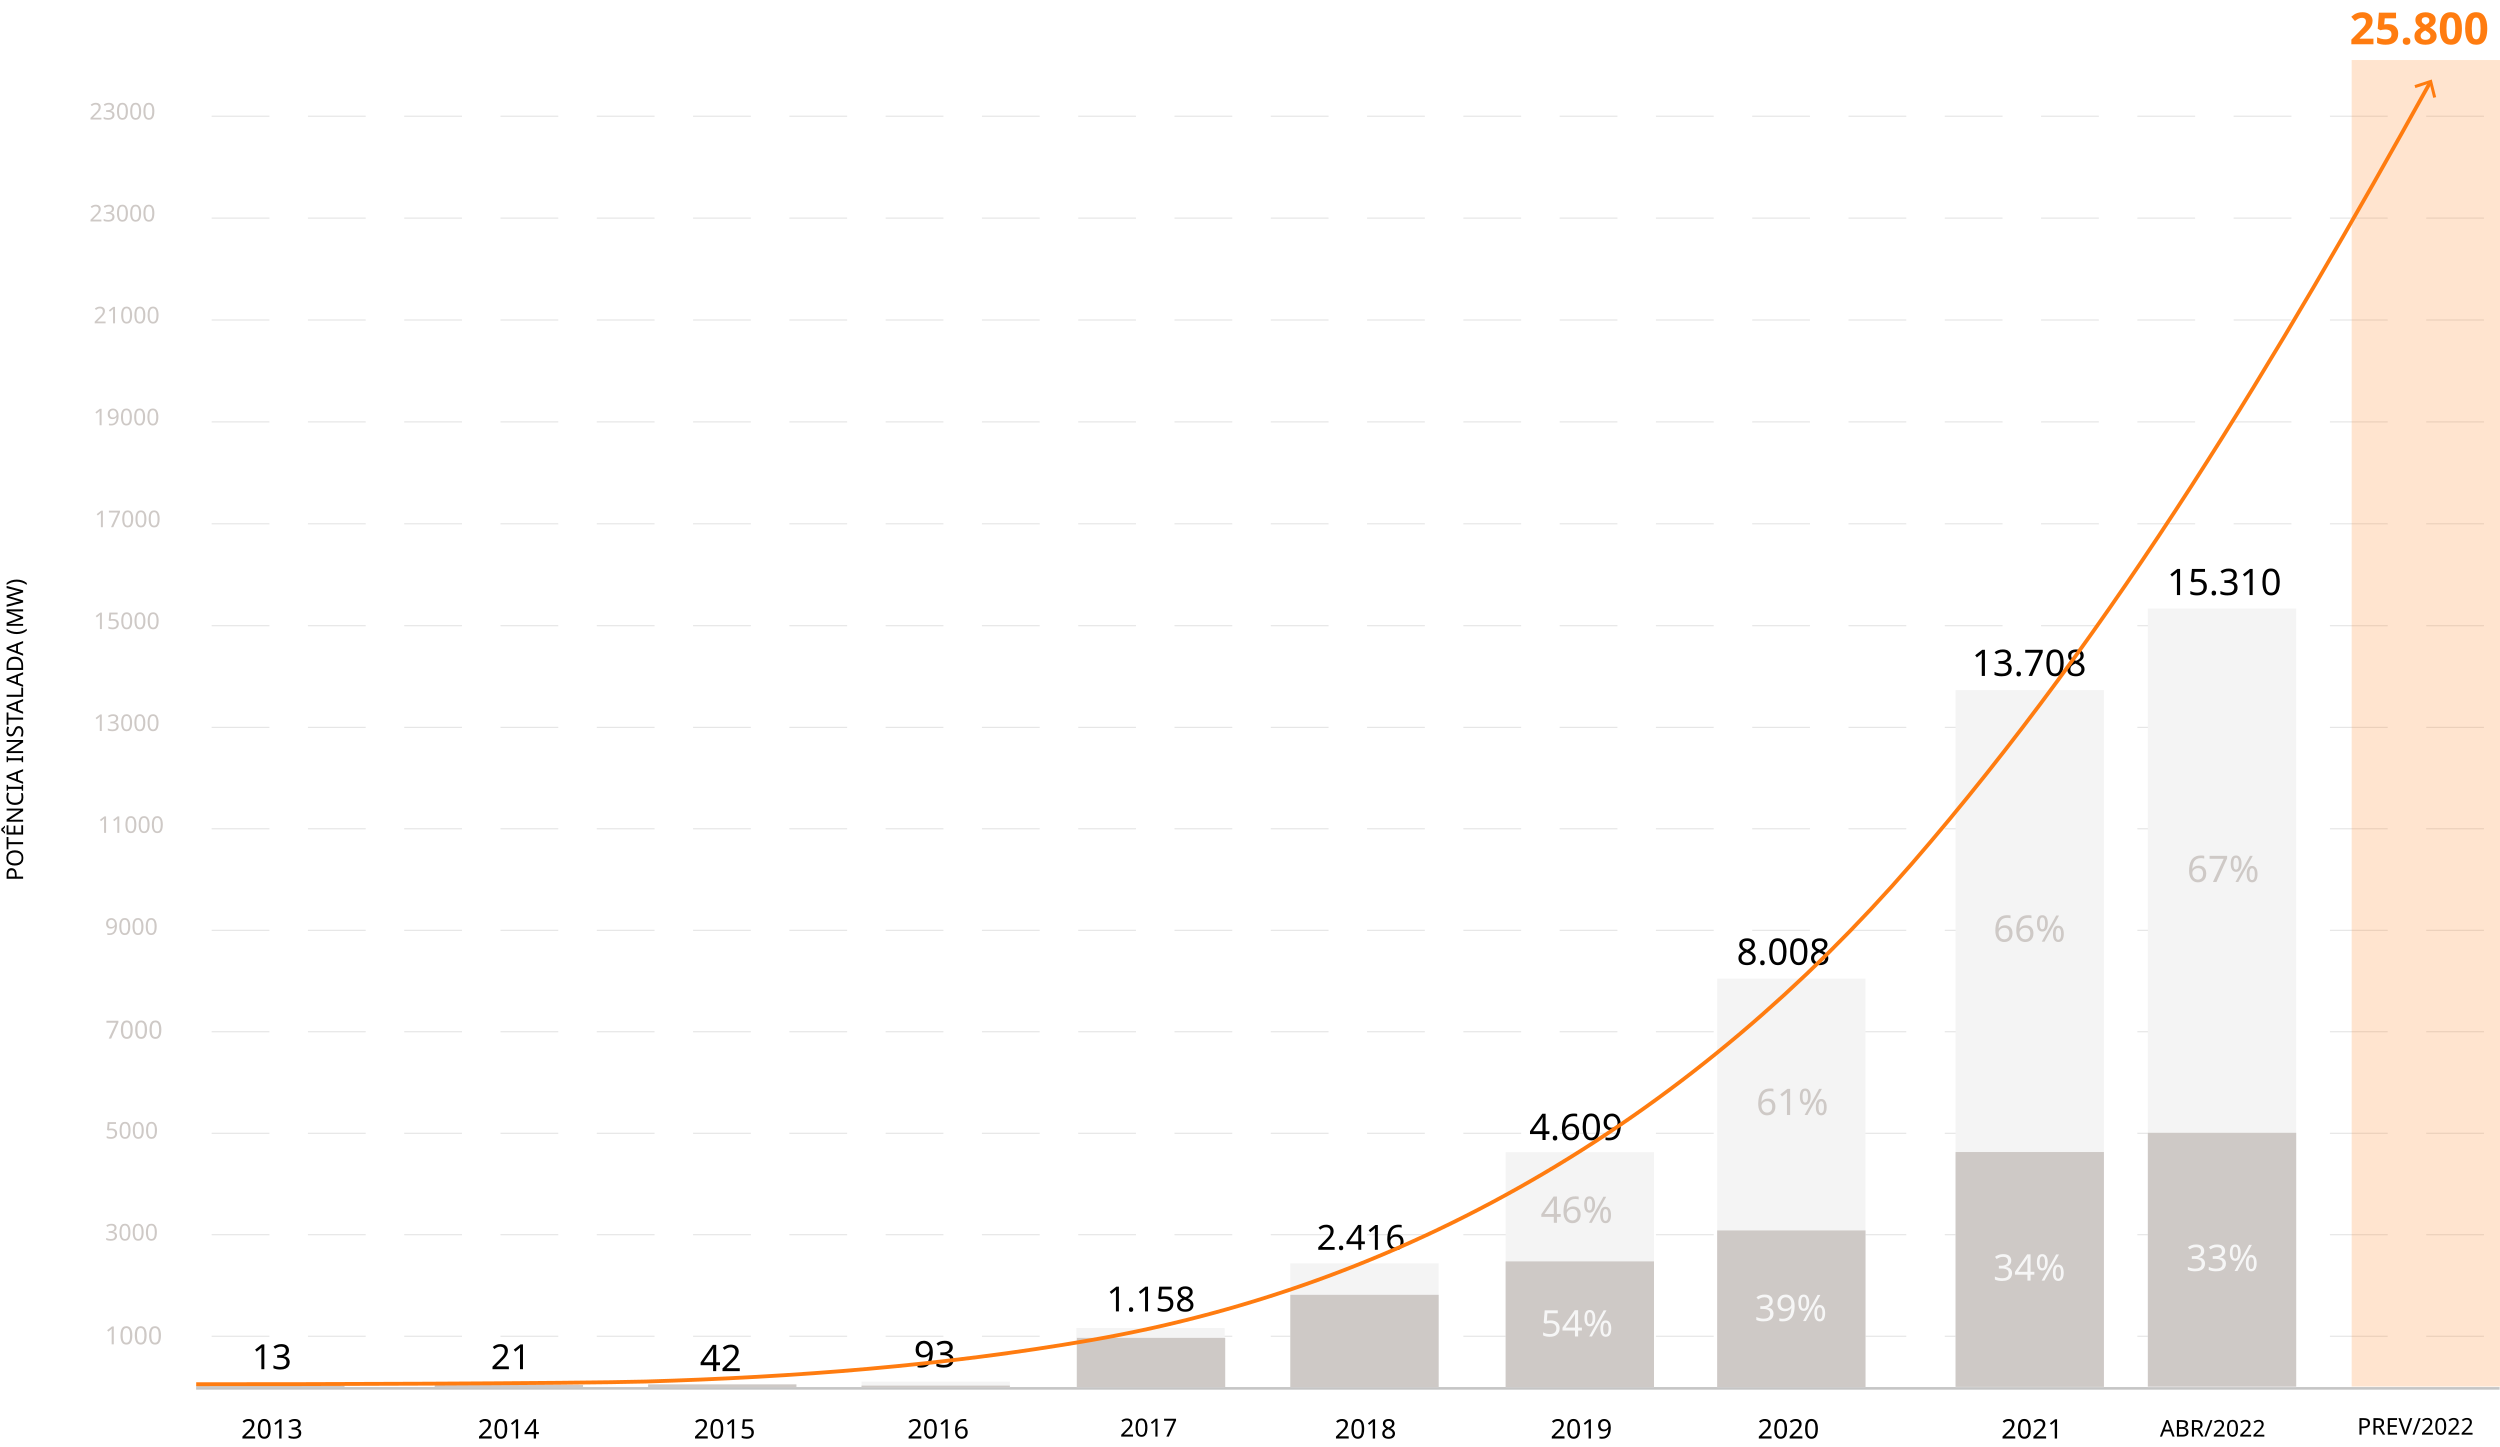
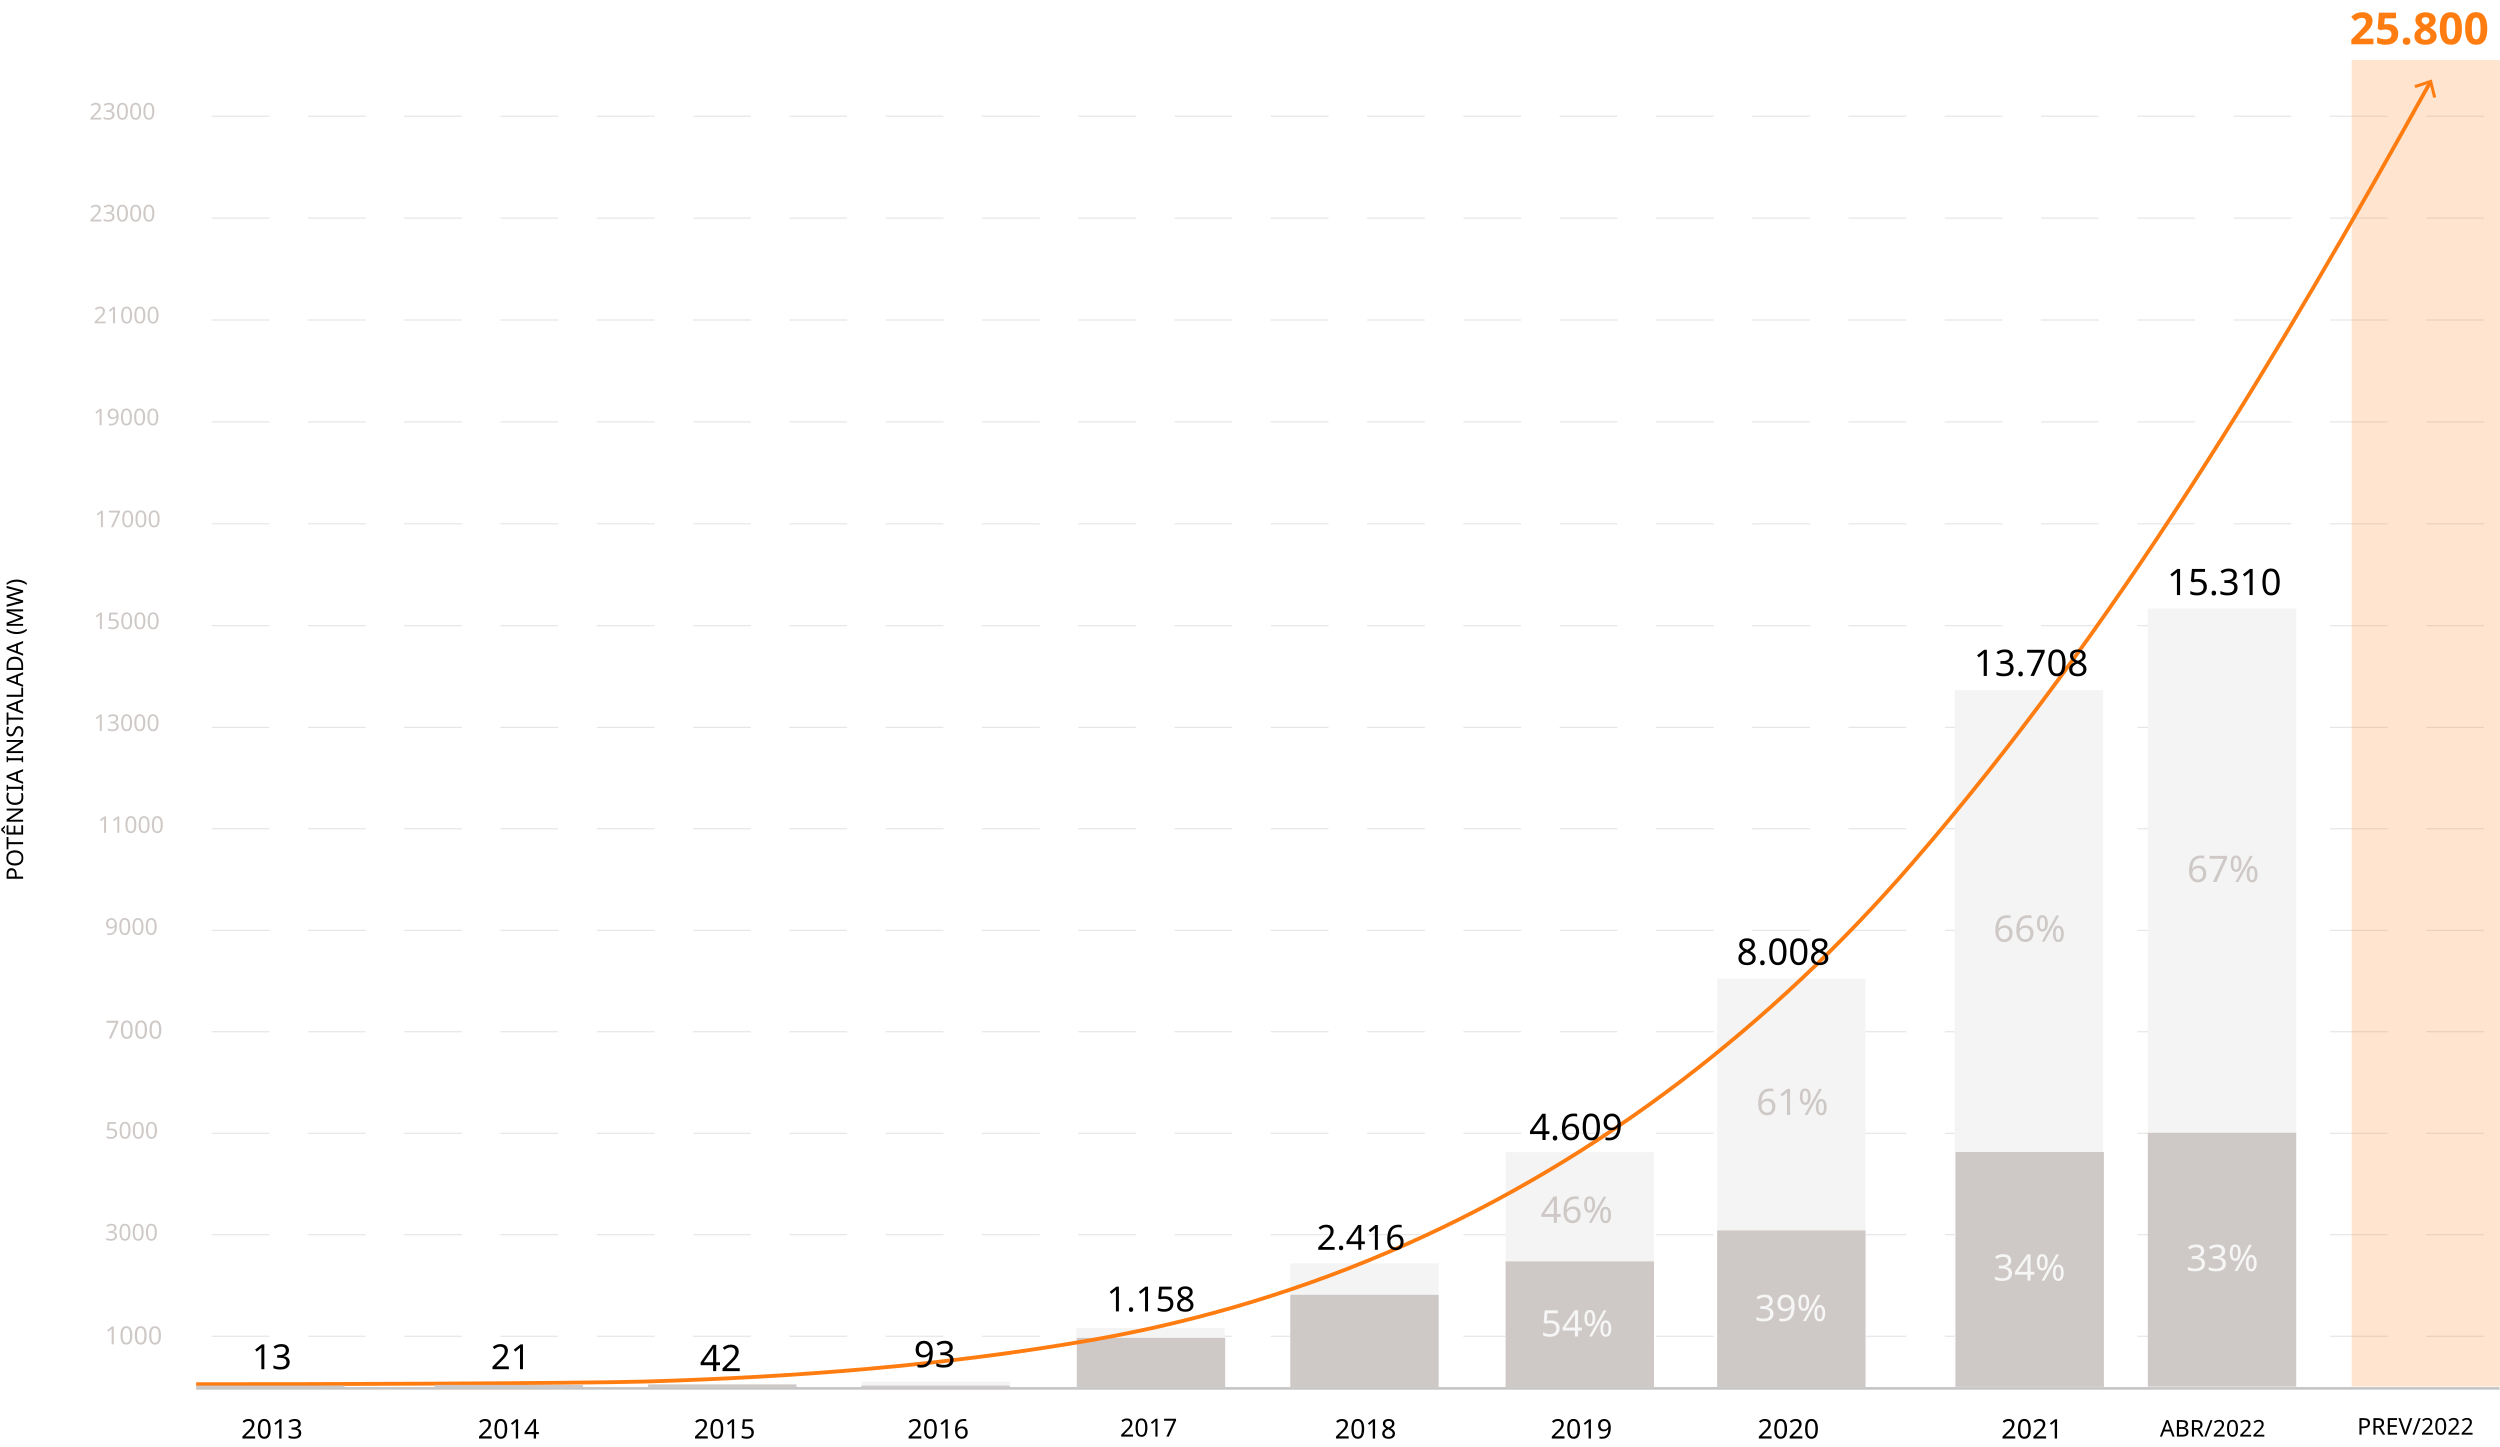
- <svg xmlns="http://www.w3.org/2000/svg" width="1298.223" height="751" viewBox="0 0 1298.223 751">
+ <svg xmlns="http://www.w3.org/2000/svg" width="1298.224" height="751" viewBox="0 0 1298.224 751">
  <defs>
    <clipPath id="clip-path">
      <rect id="Retângulo_784" data-name="Retângulo 784" width="1196.156" height="1.335" fill="none" />
    </clipPath>
  </defs>
-   <g id="Grupo_397" data-name="Grupo 397" transform="translate(-69.926 -6360.989)">
+   <g id="Grupo_434" data-name="Grupo 434" transform="translate(-69.927 -6360.989)">
    <text id="_25.800" data-name="25.800" transform="translate(1329 6383.989)" fill="#ff7c10" font-size="23" font-family="SpaceGrotesk-Bold, Space Grotesk" font-weight="700">
      <tspan x="-38.962" y="0">25.800</tspan>
    </text>
    <g id="Grupo_258" data-name="Grupo 258" transform="translate(171.772 7081.289)" style="isolation: isolate">
      <g id="Grupo_257" data-name="Grupo 257">
        <g id="Grupo_256" data-name="Grupo 256" clip-path="url(#clip-path)">
          <line id="Linha_20" data-name="Linha 20" x2="1196.158" transform="translate(0 0.667)" fill="none" stroke="#c5c5c5" stroke-miterlimit="10" stroke-width="4" />
        </g>
      </g>
    </g>
    <line id="Linha_23" data-name="Linha 23" x2="1188.172" transform="translate(179.831 7054.874)" fill="none" stroke="#e0e0e0" stroke-miterlimit="10" stroke-width="0.5" stroke-dasharray="30 20 30 20" />
    <line id="Linha_27" data-name="Linha 27" x2="1188.172" transform="translate(179.831 7002.174)" fill="none" stroke="#e0e0e0" stroke-miterlimit="10" stroke-width="0.5" stroke-dasharray="30 20 30 20" />
    <line id="Linha_31" data-name="Linha 31" x2="1188.172" transform="translate(179.831 6949.474)" fill="none" stroke="#e0e0e0" stroke-miterlimit="10" stroke-width="0.5" stroke-dasharray="30 20 30 20" />
    <line id="Linha_35" data-name="Linha 35" x2="1188.172" transform="translate(179.831 6896.774)" fill="none" stroke="#e0e0e0" stroke-miterlimit="10" stroke-width="0.5" stroke-dasharray="30 20 30 20" />
    <line id="Linha_39" data-name="Linha 39" x2="1188.172" transform="translate(179.831 6844.075)" fill="none" stroke="#e0e0e0" stroke-miterlimit="10" stroke-width="0.5" stroke-dasharray="30 20 30 20" />
    <line id="Linha_43" data-name="Linha 43" x2="1188.172" transform="translate(179.831 6791.375)" fill="none" stroke="#e0e0e0" stroke-miterlimit="10" stroke-width="0.5" stroke-dasharray="30 20 30 20" />
    <line id="Linha_47" data-name="Linha 47" x2="1188.172" transform="translate(179.831 6738.674)" fill="none" stroke="#e0e0e0" stroke-miterlimit="10" stroke-width="0.5" stroke-dasharray="30 20 30 20" />
    <line id="Linha_53" data-name="Linha 53" x2="1188.172" transform="translate(179.831 6685.924)" fill="none" stroke="#e0e0e0" stroke-miterlimit="10" stroke-width="0.5" stroke-dasharray="30 20 30 20" />
    <line id="Linha_84" data-name="Linha 84" x2="1188.172" transform="translate(179.831 6633.006)" fill="none" stroke="#e0e0e0" stroke-miterlimit="10" stroke-width="0.5" stroke-dasharray="30 20 30 20" />
    <line id="Linha_85" data-name="Linha 85" x2="1188.172" transform="translate(179.831 6580.087)" fill="none" stroke="#e0e0e0" stroke-miterlimit="10" stroke-width="0.5" stroke-dasharray="30 20 30 20" />
    <line id="Linha_86" data-name="Linha 86" x2="1188.172" transform="translate(179.831 6527.168)" fill="none" stroke="#e0e0e0" stroke-miterlimit="10" stroke-width="0.5" stroke-dasharray="30 20 30 20" />
    <line id="Linha_87" data-name="Linha 87" x2="1188.172" transform="translate(179.831 6474.25)" fill="none" stroke="#e0e0e0" stroke-miterlimit="10" stroke-width="0.5" stroke-dasharray="30 20 30 20" />
    <line id="Linha_88" data-name="Linha 88" x2="1188.172" transform="translate(179.831 6421.332)" fill="none" stroke="#e0e0e0" stroke-miterlimit="10" stroke-width="0.5" stroke-dasharray="30 20 30 20" />
    <rect id="Retângulo_787" data-name="Retângulo 787" width="77.028" height="404.28" transform="translate(1185.284 6677.009)" fill="#f4f4f4" />
    <rect id="Retângulo_845" data-name="Retângulo 845" width="77.028" height="688.842" transform="translate(1291.122 6392.157)" fill="rgba(255,124,16,0.2)" />
    <rect id="Retângulo_788" data-name="Retângulo 788" width="77.028" height="131.815" transform="translate(1185.284 6949.239)" fill="#cec9c6" />
-     <rect id="Retângulo_789" data-name="Retângulo 789" width="77.028" height="361.957" transform="translate(1085.437 6719.331)" fill="#f4f4f4" />
+     <rect id="Retângulo_789" data-name="Retângulo 789" width="77.028" height="361.957" transform="translate(1085 6719.331)" fill="#f4f4f4" />
    <rect id="Retângulo_790" data-name="Retângulo 790" width="77.028" height="121.965" transform="translate(1085.437 6959.224)" fill="#cec9c6" />
    <rect id="Retângulo_791" data-name="Retângulo 791" width="77.028" height="212.094" transform="translate(961.628 6869.195)" fill="#f4f4f4" />
    <rect id="Retângulo_792" data-name="Retângulo 792" width="77.028" height="81.343" transform="translate(961.628 6999.945)" fill="#cec9c6" />
    <rect id="Retângulo_793" data-name="Retângulo 793" width="77.028" height="121.965" transform="translate(851.797 6959.324)" fill="#f4f4f4" />
    <rect id="Retângulo_794" data-name="Retângulo 794" width="77.028" height="65.274" transform="translate(851.797 7016.014)" fill="#cec9c6" />
    <rect id="Retângulo_795" data-name="Retângulo 795" width="77.028" height="64.267" transform="translate(739.969 7017.021)" fill="#f4f4f4" />
    <rect id="Retângulo_796" data-name="Retângulo 796" width="77.028" height="47.913" transform="translate(739.969 7033.375)" fill="#cec9c6" />
    <rect id="Retângulo_797" data-name="Retângulo 797" width="77.028" height="30.661" transform="translate(628.872 7050.627)" fill="#f4f4f4" />
    <rect id="Retângulo_798" data-name="Retângulo 798" width="77.028" height="25.557" transform="translate(629.139 7055.731)" fill="#cec9c6" />
+     <path id="Caminho_727" data-name="Caminho 727" d="M.006,679.828c43.025.132,199.07-.367,233.253-1.371,77.5-2.276,155.027-8.235,231.434-21.506,114.523-19.891,217.523-66.917,306.5-134.62A799.374,799.374,0,0,0,890.9,409.563c106.145-122.406,191.046-264.9,269.181-405.753" transform="translate(171.803 6399.95)" fill="none" stroke="#ff7c10" stroke-miterlimit="10" stroke-width="2" />
    <rect id="Retângulo_799" data-name="Retângulo 799" width="77.028" height="1.419" transform="translate(406.482 7079.869)" fill="#cec9c6" />
    <rect id="Retângulo_800" data-name="Retângulo 800" width="77.028" height="1.14" transform="translate(295.653 7080.149)" fill="#cec9c6" />
    <rect id="Retângulo_801" data-name="Retângulo 801" width="77.028" height="0.759" transform="translate(171.807 7080.529)" fill="#cec9c6" />
    <text id="_67_" data-name="67%" transform="translate(1224 6818.989)" fill="#cec9c6" font-size="19" font-family="SpaceGrotesk-Regular, Space Grotesk">
      <tspan x="-18.364" y="0">67%</tspan>
    </text>
    <text id="_33_" data-name="33%" transform="translate(1224 7020.989)" fill="#f6f6f6" font-size="19" font-family="SpaceGrotesk-Regular, Space Grotesk">
      <tspan x="-18.81" y="0">33%</tspan>
    </text>
    <text id="_34_" data-name="34%" transform="translate(1124 7025.989)" fill="#f6f6f6" font-size="19" font-family="SpaceGrotesk-Regular, Space Grotesk">
      <tspan x="-19.01" y="0">34%</tspan>
    </text>
    <text id="_39_" data-name="39%" transform="translate(1000 7046.989)" fill="#f6f6f6" font-size="19" font-family="SpaceGrotesk-Regular, Space Grotesk">
      <tspan x="-18.886" y="0">39%</tspan>
    </text>
    <text id="_54_" data-name="54%" transform="translate(889 7054.989)" fill="#f6f6f6" font-size="19" font-family="SpaceGrotesk-Regular, Space Grotesk">
      <tspan x="-18.962" y="0">54%</tspan>
    </text>
    <text id="_66_" data-name="66%" transform="translate(1124 6849.989)" fill="#cec9c6" font-size="19" font-family="SpaceGrotesk-Regular, Space Grotesk">
      <tspan x="-18.962" y="0">66%</tspan>
    </text>
    <text id="_61_" data-name="61%" transform="translate(999 6939.989)" fill="#cec9c6" font-size="19" font-family="SpaceGrotesk-Regular, Space Grotesk">
      <tspan x="-17.1" y="0">61%</tspan>
    </text>
    <text id="_46_" data-name="46%" transform="translate(889 6995.989)" fill="#cec9c6" font-size="19" font-family="SpaceGrotesk-Regular, Space Grotesk">
      <tspan x="-19.086" y="0">46%</tspan>
    </text>
    <rect id="Retângulo_803" data-name="Retângulo 803" width="77.028" height="2.839" transform="translate(517.312 7078.45)" fill="#f4f4f4" />
    <rect id="Retângulo_804" data-name="Retângulo 804" width="77.028" height="0.76" transform="translate(517.312 7080.528)" fill="#cec9c6" />
    <text id="_1000" data-name="1000" transform="translate(154.843 7059.09)" fill="#cec9c6" font-size="13" font-family="SpaceGrotesk-Regular, Space Grotesk">
      <tspan x="-30.433" y="0">1000</tspan>
    </text>
    <text id="_2017" data-name="2017" transform="translate(666 7106.989)" font-size="13" font-family="SpaceGrotesk-Regular, Space Grotesk">
      <tspan x="-14.469" y="0">2017</tspan>
    </text>
    <text id="_2016" data-name="2016" transform="translate(557 7107.989)" font-size="14" font-family="SpaceGrotesk-Regular, Space Grotesk">
      <tspan x="-15.918" y="0">2016</tspan>
    </text>
    <text id="_2015" data-name="2015" transform="translate(446 7107.989)" font-size="14" font-family="SpaceGrotesk-Regular, Space Grotesk">
      <tspan x="-15.827" y="0">2015</tspan>
    </text>
    <text id="_2014" data-name="2014" transform="translate(334 7107.989)" font-size="14" font-family="SpaceGrotesk-Regular, Space Grotesk">
      <tspan x="-16.009" y="0">2014</tspan>
    </text>
    <text id="_2013" data-name="2013" transform="translate(211 7107.989)" font-size="14" font-family="SpaceGrotesk-Regular, Space Grotesk">
      <tspan x="-15.862" y="0">2013</tspan>
    </text>
    <text id="_2018" data-name="2018" transform="translate(779 7107.989)" font-size="14" font-family="SpaceGrotesk-Regular, Space Grotesk">
      <tspan x="-15.995" y="0">2018</tspan>
    </text>
    <text id="ABR_2022" data-name="ABR/2022" transform="translate(1220 7106.989)" font-size="12" font-family="SpaceGrotesk-Regular, Space Grotesk">
      <tspan x="-28.452" y="0">ABR/2022</tspan>
    </text>
    <text id="PREV_2022" data-name="PREV/2022" transform="translate(1325 7105.989)" font-size="12" font-family="SpaceGrotesk-Regular, Space Grotesk">
      <tspan x="-30.99" y="0">PREV/2022</tspan>
    </text>
    <text id="_2021" data-name="2021" transform="translate(1125 7107.989)" font-size="14" font-family="SpaceGrotesk-Regular, Space Grotesk">
      <tspan x="-15.855" y="0">2021</tspan>
    </text>
    <text id="_2020" data-name="2020" transform="translate(1000 7107.989)" font-size="14" font-family="SpaceGrotesk-Regular, Space Grotesk">
      <tspan x="-17.416" y="0">2020</tspan>
    </text>
    <text id="_2019" data-name="2019" transform="translate(891 7107.989)" font-size="14" font-family="SpaceGrotesk-Regular, Space Grotesk">
      <tspan x="-15.918" y="0">2019</tspan>
    </text>
    <text id="_3000" data-name="3000" transform="translate(154.843 7005.171)" fill="#cec9c6" font-size="12" font-family="SpaceGrotesk-Regular, Space Grotesk">
      <tspan x="-30.324" y="0">3000</tspan>
    </text>
    <text id="_5000" data-name="5000" transform="translate(154.843 6952.252)" fill="#cec9c6" font-size="12" font-family="SpaceGrotesk-Regular, Space Grotesk">
      <tspan x="-30.264" y="0">5000</tspan>
    </text>
    <text id="_7000" data-name="7000" transform="translate(156.843 6900.334)" fill="#cec9c6" font-size="13" font-family="SpaceGrotesk-Regular, Space Grotesk">
      <tspan x="-32.227" y="0">7000</tspan>
    </text>
+     <text id="_4.609" data-name="4.609" transform="translate(890 6952.989)" font-size="19" font-family="SpaceGrotesk-Regular, Space Grotesk">
+       <tspan x="-25.973" y="0">4.609</tspan>
+     </text>
    <text id="_9000" data-name="9000" transform="translate(154.843 6846.416)" fill="#cec9c6" font-size="12" font-family="SpaceGrotesk-Regular, Space Grotesk">
      <tspan x="-30.42" y="0">9000</tspan>
    </text>
    <text id="_11000" data-name="11000" transform="translate(153.848 6793.497)" fill="#cec9c6" font-size="12" font-family="SpaceGrotesk-Regular, Space Grotesk">
      <tspan x="-33.108" y="0">11000</tspan>
    </text>
    <text id="_13000" data-name="13000" transform="translate(153.852 6740.579)" fill="#cec9c6" font-size="12" font-family="SpaceGrotesk-Regular, Space Grotesk">
      <tspan x="-35.34" y="0">13000</tspan>
    </text>
    <text id="_15000" data-name="15000" transform="translate(153.852 6687.66)" fill="#cec9c6" font-size="12" font-family="SpaceGrotesk-Regular, Space Grotesk">
      <tspan x="-35.28" y="0">15000</tspan>
    </text>
    <text id="_17000" data-name="17000" transform="translate(153.852 6634.741)" fill="#cec9c6" font-size="12" font-family="SpaceGrotesk-Regular, Space Grotesk">
      <tspan x="-34.764" y="0">17000</tspan>
    </text>
    <text id="_19000" data-name="19000" transform="translate(153.852 6581.823)" fill="#cec9c6" font-size="12" font-family="SpaceGrotesk-Regular, Space Grotesk">
      <tspan x="-35.436" y="0">19000</tspan>
    </text>
    <text id="_21000" data-name="21000" transform="translate(153.852 6528.904)" fill="#cec9c6" font-size="12" font-family="SpaceGrotesk-Regular, Space Grotesk">
      <tspan x="-35.328" y="0">21000</tspan>
    </text>
    <text id="_23000" data-name="23000" transform="translate(153.856 6475.985)" fill="#cec9c6" font-size="12" font-family="SpaceGrotesk-Regular, Space Grotesk">
      <tspan x="-37.512" y="0">23000</tspan>
    </text>
    <text id="_23000-2" data-name="23000" transform="translate(153.856 6423.067)" fill="#cec9c6" font-size="12" font-family="SpaceGrotesk-Regular, Space Grotesk">
      <tspan x="-37.512" y="0">23000</tspan>
    </text>
    <text id="POTÊNCIA_INSTALADA_MW_" data-name="POTÊNCIA INSTALADA (MW)" transform="translate(81.927 6666.684) rotate(-90)" font-size="12" font-family="SpaceGrotesk-Regular, Space Grotesk">
      <tspan x="-151.764" y="0">POTÊNCIA INSTALADA (MW)</tspan>
    </text>
-     <text id="_13.708" data-name="13.708" transform="translate(1123 6711.989)" font-size="19" font-family="SpaceGrotesk-Regular, Space Grotesk">
+     <text id="_13.708" data-name="13.708" transform="translate(1124 6711.989)" font-size="19" font-family="SpaceGrotesk-Regular, Space Grotesk">
      <tspan x="-29.07" y="0">13.708</tspan>
    </text>
    <text id="_15.310" data-name="15.310" transform="translate(1223 6669.989)" font-size="19" font-family="SpaceGrotesk-Regular, Space Grotesk">
      <tspan x="-27.731" y="0">15.310</tspan>
    </text>
    <text id="_8.008" data-name="8.008" transform="translate(998 6861.989)" font-size="19" font-family="SpaceGrotesk-Regular, Space Grotesk">
      <tspan x="-26.268" y="0">8.008</tspan>
-     </text>
-     <text id="_4.609" data-name="4.609" transform="translate(890 6952.989)" font-size="19" font-family="SpaceGrotesk-Regular, Space Grotesk">
-       <tspan x="-25.973" y="0">4.609</tspan>
    </text>
    <text id="_2.416" data-name="2.416" transform="translate(776 7009.989)" font-size="18" font-family="SpaceGrotesk-Regular, Space Grotesk">
      <tspan x="-22.374" y="0">2.416</tspan>
    </text>
    <text id="_1.158" data-name="1.158" transform="translate(665 7041.989)" font-size="18" font-family="SpaceGrotesk-Regular, Space Grotesk">
      <tspan x="-20.43" y="0">1.158</tspan>
    </text>
    <text id="_13" data-name="13" transform="translate(210 7071.989)" font-size="18" font-family="SpaceGrotesk-Regular, Space Grotesk">
      <tspan x="-9.198" y="0">13</tspan>
    </text>
    <text id="_21" data-name="21" transform="translate(334 7071.989)" font-size="18" font-family="SpaceGrotesk-Regular, Space Grotesk">
      <tspan x="-9.189" y="0">21</tspan>
    </text>
    <text id="_42" data-name="42" transform="translate(445 7072.989)" font-size="19" font-family="SpaceGrotesk-Regular, Space Grotesk">
      <tspan x="-11.666" y="0">42</tspan>
    </text>
    <text id="_93" data-name="93" transform="translate(556 7070.989)" font-size="19" font-family="SpaceGrotesk-Regular, Space Grotesk">
      <tspan x="-11.552" y="0">93</tspan>
    </text>
-     <path id="Caminho_727" data-name="Caminho 727" d="M.006,679.828c43.025.132,199.07-.367,233.253-1.371,77.5-2.276,155.027-8.235,231.434-21.506C634.862,627.4,779.589,537.929,890.9,409.563c106.145-122.406,191.046-264.9,269.181-405.753" transform="translate(171.803 6399.95)" fill="none" stroke="#ff7c10" stroke-miterlimit="10" stroke-width="2" />
    <path id="Caminho_728" data-name="Caminho 728" d="M2941.481,9.164l-1.527.384-1.88-7.522-7.365,2.426-.491-1.5L2939.188,0Z" transform="translate(-1606.484 6402.26)" fill="#ff7c10" stroke="rgba(0,0,0,0)" stroke-width="1" />
  </g>
</svg>
